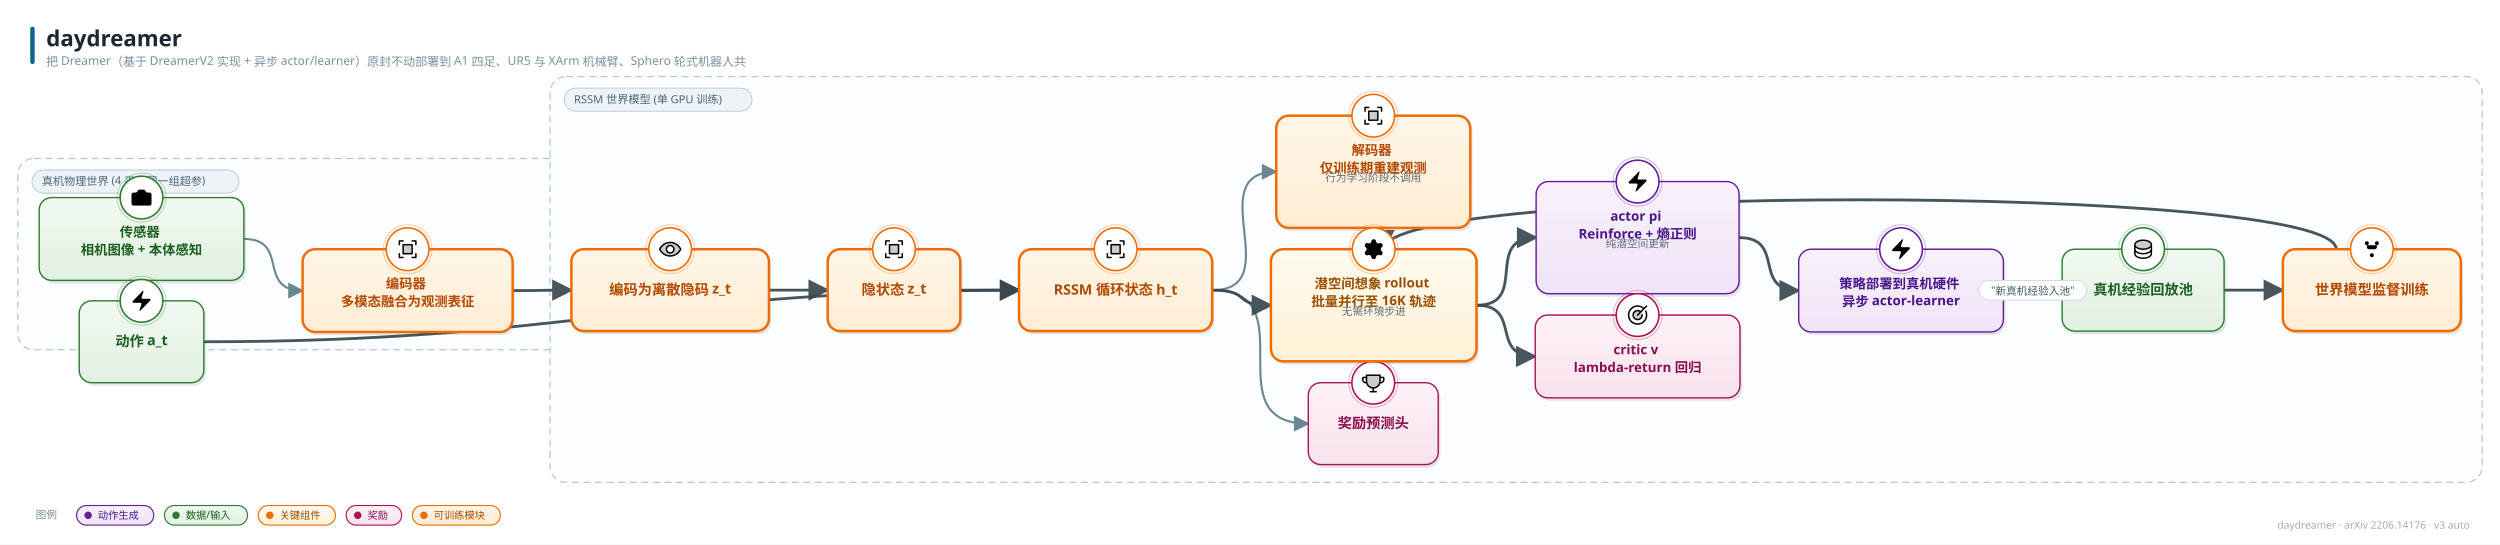
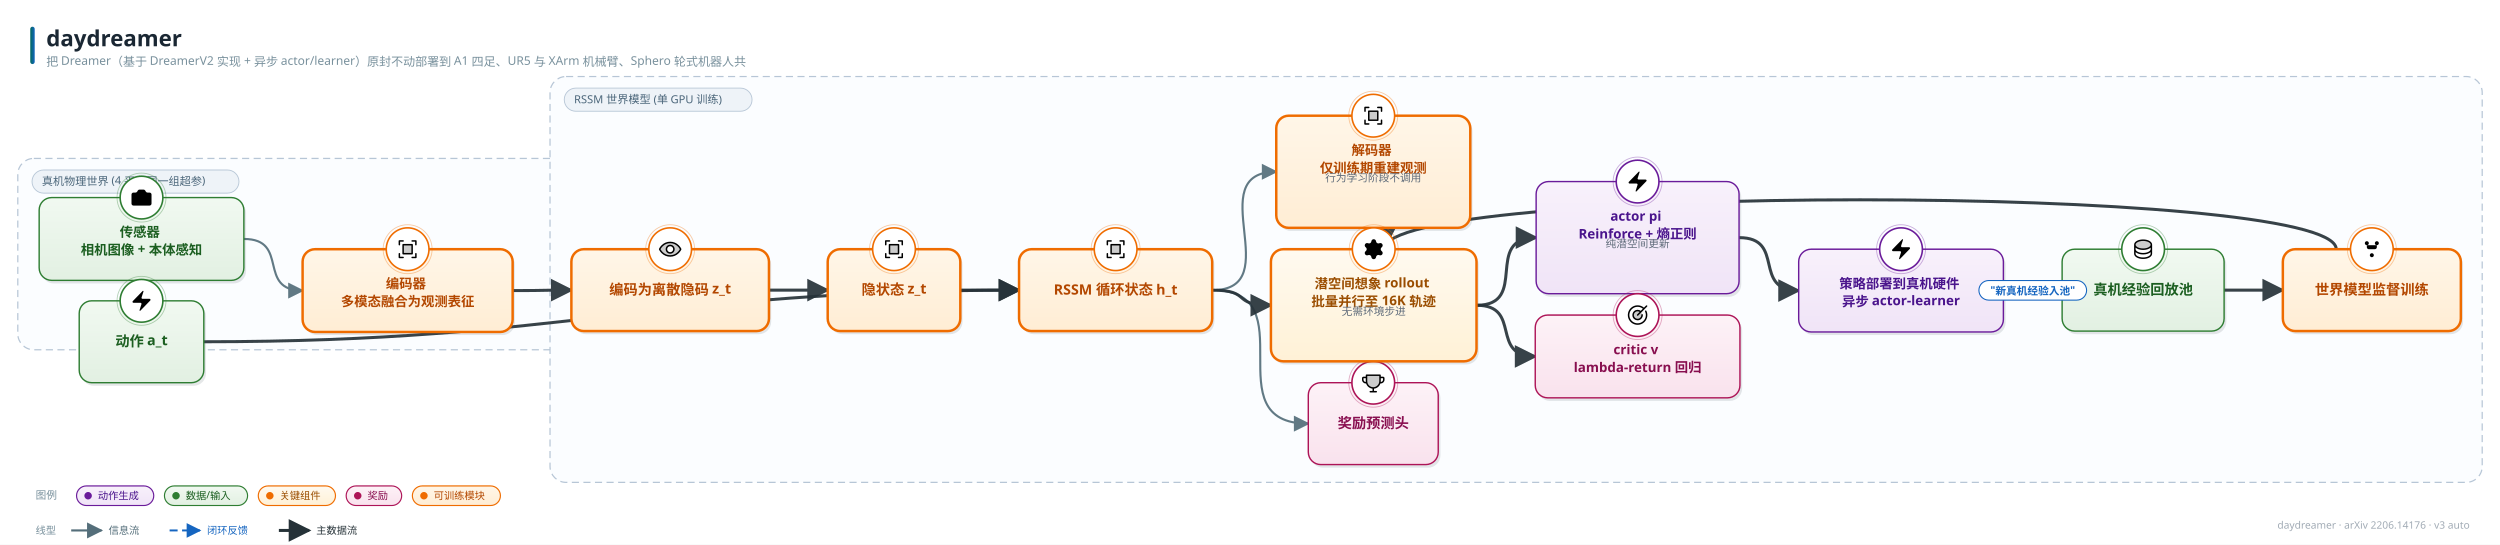
<svg xmlns="http://www.w3.org/2000/svg" width="2809" height="612" viewBox="0 0 2809 612" font-family="'PingFang SC','Hiragino Sans GB','Microsoft YaHei','Segoe UI',sans-serif">
  <style>text{font-family:'PingFang SC','Hiragino Sans GB','Microsoft YaHei','Segoe UI',sans-serif;} .lbl{font-weight:700;}</style>
  <defs>
    <linearGradient id="g-data" x1="0" y1="0" x2="0" y2="1">
      <stop offset="0" stop-color="#f1f9f1" />
      <stop offset="1" stop-color="#e2f0e2" />
    </linearGradient>
    <linearGradient id="g-frozen" x1="0" y1="0" x2="0" y2="1">
      <stop offset="0" stop-color="#f0f7fe" />
      <stop offset="1" stop-color="#dcecfb" />
    </linearGradient>
    <linearGradient id="g-train" x1="0" y1="0" x2="0" y2="1">
      <stop offset="0" stop-color="#fff6e8" />
      <stop offset="1" stop-color="#ffedd4" />
    </linearGradient>
    <linearGradient id="g-loss" x1="0" y1="0" x2="0" y2="1">
      <stop offset="0" stop-color="#fdf0f1" />
      <stop offset="1" stop-color="#f9e0e2" />
    </linearGradient>
    <linearGradient id="g-act" x1="0" y1="0" x2="0" y2="1">
      <stop offset="0" stop-color="#f8f1fb" />
      <stop offset="1" stop-color="#f0e4f7" />
    </linearGradient>
    <linearGradient id="g-loop" x1="0" y1="0" x2="0" y2="1">
      <stop offset="0" stop-color="#f2f5f7" />
      <stop offset="1" stop-color="#e6ebee" />
    </linearGradient>
    <linearGradient id="g-env" x1="0" y1="0" x2="0" y2="1">
      <stop offset="0" stop-color="#eef8f6" />
      <stop offset="1" stop-color="#dcf0ec" />
    </linearGradient>
    <linearGradient id="g-mem" x1="0" y1="0" x2="0" y2="1">
      <stop offset="0" stop-color="#fffef0" />
      <stop offset="1" stop-color="#fdf6d8" />
    </linearGradient>
    <linearGradient id="g-reward" x1="0" y1="0" x2="0" y2="1">
      <stop offset="0" stop-color="#fdf2f7" />
      <stop offset="1" stop-color="#f9e2ed" />
    </linearGradient>
    <linearGradient id="g-key" x1="0" y1="0" x2="0" y2="1">
      <stop offset="0" stop-color="#fffaf0" />
      <stop offset="1" stop-color="#fff1d6" />
    </linearGradient>
    <linearGradient id="g-title" x1="0" y1="0" x2="1" y2="0">
      <stop offset="0" stop-color="#00695c" />
      <stop offset="1" stop-color="#1565c0" />
    </linearGradient>
    <marker id="arr-main" viewBox="0 0 10 10" refX="9" refY="5" markerWidth="7.5" markerHeight="7.5" orient="auto-start-reverse">
-       <path d="M0 0 L10 5 L0 10 z" fill="#607d8b" />
+       <path d="M0 0 L10 5 L0 10 z" fill="#546e7a" />
    </marker>
    <marker id="arr-thick" viewBox="0 0 10 10" refX="9" refY="5" markerWidth="7.5" markerHeight="7.5" orient="auto-start-reverse">
-       <path d="M0 0 L10 5 L0 10 z" fill="#37474f" />
+       <path d="M0 0 L10 5 L0 10 z" fill="#263238" />
    </marker>
    <marker id="arr-thin" viewBox="0 0 10 10" refX="9" refY="5" markerWidth="7.5" markerHeight="7.5" orient="auto-start-reverse">
-       <path d="M0 0 L10 5 L0 10 z" fill="#90a4ae" />
+       <path d="M0 0 L10 5 L0 10 z" fill="#9fb0bb" />
    </marker>
    <marker id="arr-fb" viewBox="0 0 10 10" refX="9" refY="5" markerWidth="7.5" markerHeight="7.5" orient="auto-start-reverse">
      <path d="M0 0 L10 5 L0 10 z" fill="#1565c0" />
    </marker>
    <marker id="arr-loss" viewBox="0 0 10 10" refX="9" refY="5" markerWidth="7.5" markerHeight="7.5" orient="auto-start-reverse">
      <path d="M0 0 L10 5 L0 10 z" fill="#c62828" />
    </marker>
  </defs>
  <rect width="2809" height="612" fill="#ffffff" />
  <rect x="34" y="30" width="5" height="42" rx="2.5" fill="url(#g-title)" />
  <text x="52" y="52" font-size="25" font-weight="800" fill="#1a2733">daydreamer</text>
  <text x="52" y="74" font-size="13.5" fill="#78909c">把 Dreamer（基于 DreamerV2 实现 + 异步 actor/learner）原封不动部署到 A1 四足、UR5 与 XArm 机械臂、Sphero 轮式机器人共 </text>
  <text x="2775" y="594" font-size="11.5" fill="#a0aab4" text-anchor="end">daydreamer · arXiv 2206.14176 · v3 auto</text>
  <rect x="20" y="178" width="2503" height="215" rx="18" fill="#fbfdff" stroke="#b7c6d6" stroke-width="1.4" stroke-dasharray="8 5" />
  <rect x="36" y="191" width="232.5" height="26" rx="13" fill="#eef3f8" stroke="#b7c6d6" />
  <text x="47" y="208" font-size="12.5" fill="#4a6579">真机物理世界 (4 平台同一组超参)</text>
  <rect x="618" y="86" width="2171" height="456" rx="18" fill="#fbfdff" stroke="#b7c6d6" stroke-width="1.4" stroke-dasharray="8 5" />
  <rect x="634" y="99" width="211.0" height="26" rx="13" fill="#eef3f8" stroke="#b7c6d6" />
  <text x="645" y="116" font-size="12.5" fill="#4a6579">RSSM 世界模型 (单 GPU 训练)</text>
-   <path d="M 274.0 268.5 C 326.1 268.5, 287.9 326.5, 340.0 326.5" fill="none" stroke="#607d8b" stroke-width="2.4" marker-end="url(#arr-main)" opacity="0.92" />
-   <path d="M 2251.0 326.5 C 2297.0 326.5, 2271.0 326.0, 2317.0 326.0" fill="none" stroke="#1565c0" stroke-width="2.2" stroke-dasharray="7 5" marker-end="url(#arr-fb)" opacity="0.92" />
-   <path d="M 576.0 326.5 C 622.0 326.5, 596.0 326.0, 642.0 326.0" fill="none" stroke="#37474f" stroke-width="3.2" marker-end="url(#arr-thick)" opacity="0.92" />
-   <path d="M 864.0 326.0 C 910.0 326.0, 884.0 326.0, 930.0 326.0" fill="none" stroke="#37474f" stroke-width="3.2" marker-end="url(#arr-thick)" opacity="0.92" />
-   <path d="M 229.0 384.0 C 638.1 384.0, 735.9 326.0, 1145.0 326.0" fill="none" stroke="#37474f" stroke-width="3.2" marker-end="url(#arr-thick)" opacity="0.92" />
-   <path d="M 1079.0 326.0 C 1125.0 326.0, 1099.0 326.0, 1145.0 326.0" fill="none" stroke="#37474f" stroke-width="3.2" marker-end="url(#arr-thick)" opacity="0.92" />
-   <path d="M 1362.0 326.0 C 1448.1 326.0, 1347.9 193.0, 1434.0 193.0" fill="none" stroke="#607d8b" stroke-width="2.4" marker-end="url(#arr-main)" opacity="0.92" />
-   <path d="M 1362.0 326.0 C 1470.4 326.0, 1361.6 476.0, 1470.0 476.0" fill="none" stroke="#607d8b" stroke-width="2.4" marker-end="url(#arr-main)" opacity="0.92" />
-   <path d="M 2499.0 326.0 C 2545.0 326.0, 2519.0 326.0, 2565.0 326.0" fill="none" stroke="#37474f" stroke-width="3.2" marker-end="url(#arr-thick)" opacity="0.92" />
-   <path d="M 2625.0 280.0 C 2625.0 206.0, 1555.0 206.0, 1555.0 280.0" fill="none" stroke="#37474f" stroke-width="3.2" marker-end="url(#arr-thick)" opacity="0.92" />
-   <path d="M 1362.0 326.0 C 1408.0 326.0, 1382.0 343.0, 1428.0 343.0" fill="none" stroke="#37474f" stroke-width="3.2" marker-end="url(#arr-thick)" opacity="0.92" />
-   <path d="M 1659.0 343.0 C 1719.1 343.0, 1665.9 267.0, 1726.0 267.0" fill="none" stroke="#37474f" stroke-width="3.2" marker-end="url(#arr-thick)" opacity="0.92" />
-   <path d="M 1659.0 343.0 C 1710.9 343.0, 1673.1 400.5, 1725.0 400.5" fill="none" stroke="#37474f" stroke-width="3.2" marker-end="url(#arr-thick)" opacity="0.92" />
-   <path d="M 1954.0 267.0 C 2007.1 267.0, 1967.9 326.5, 2021.0 326.5" fill="none" stroke="#37474f" stroke-width="3.2" marker-end="url(#arr-thick)" opacity="0.92" />
+   <path d="M 274.0 268.5 C 326.1 268.5, 287.9 326.5, 340.0 326.5" fill="none" stroke="#546e7a" stroke-width="2.4" marker-end="url(#arr-main)" opacity="0.92" />
+   <path d="M 2251.0 326.5 C 2297.0 326.5, 2271.0 326.0, 2317.0 326.0" fill="none" stroke="#1565c0" stroke-width="2.2" stroke-dasharray="9 5" marker-end="url(#arr-fb)" opacity="0.92" />
+   <path d="M 576.0 326.5 C 622.0 326.5, 596.0 326.0, 642.0 326.0" fill="none" stroke="#263238" stroke-width="3.4" marker-end="url(#arr-thick)" opacity="0.92" />
+   <path d="M 864.0 326.0 C 910.0 326.0, 884.0 326.0, 930.0 326.0" fill="none" stroke="#263238" stroke-width="3.4" marker-end="url(#arr-thick)" opacity="0.92" />
+   <path d="M 229.0 384.0 C 638.1 384.0, 735.9 326.0, 1145.0 326.0" fill="none" stroke="#263238" stroke-width="3.4" marker-end="url(#arr-thick)" opacity="0.92" />
+   <path d="M 1079.0 326.0 C 1125.0 326.0, 1099.0 326.0, 1145.0 326.0" fill="none" stroke="#263238" stroke-width="3.4" marker-end="url(#arr-thick)" opacity="0.92" />
+   <path d="M 1362.0 326.0 C 1448.1 326.0, 1347.9 193.0, 1434.0 193.0" fill="none" stroke="#546e7a" stroke-width="2.4" marker-end="url(#arr-main)" opacity="0.92" />
+   <path d="M 1362.0 326.0 C 1470.4 326.0, 1361.6 476.0, 1470.0 476.0" fill="none" stroke="#546e7a" stroke-width="2.4" marker-end="url(#arr-main)" opacity="0.92" />
+   <path d="M 2499.0 326.0 C 2545.0 326.0, 2519.0 326.0, 2565.0 326.0" fill="none" stroke="#263238" stroke-width="3.4" marker-end="url(#arr-thick)" opacity="0.92" />
+   <path d="M 2625.0 280.0 C 2625.0 206.0, 1555.0 206.0, 1555.0 280.0" fill="none" stroke="#263238" stroke-width="3.4" marker-end="url(#arr-thick)" opacity="0.92" />
+   <path d="M 1362.0 326.0 C 1408.0 326.0, 1382.0 343.0, 1428.0 343.0" fill="none" stroke="#263238" stroke-width="3.4" marker-end="url(#arr-thick)" opacity="0.92" />
+   <path d="M 1659.0 343.0 C 1719.1 343.0, 1665.9 267.0, 1726.0 267.0" fill="none" stroke="#263238" stroke-width="3.4" marker-end="url(#arr-thick)" opacity="0.92" />
+   <path d="M 1659.0 343.0 C 1710.9 343.0, 1673.1 400.5, 1725.0 400.5" fill="none" stroke="#263238" stroke-width="3.4" marker-end="url(#arr-thick)" opacity="0.92" />
+   <path d="M 1954.0 267.0 C 2007.1 267.0, 1967.9 326.5, 2021.0 326.5" fill="none" stroke="#263238" stroke-width="3.4" marker-end="url(#arr-thick)" opacity="0.92" />
  <rect x="46.5" y="225.5" width="230" height="93" rx="14" fill="#37474f" opacity="0.13" />
  <rect x="44" y="222" width="230" height="93" rx="14" fill="url(#g-data)" stroke="#2e7d32" stroke-width="1.6" />
  <circle cx="159.0" cy="222" r="24" fill="#ffffff" stroke="#2e7d32" stroke-width="1.8" />
  <circle cx="159.0" cy="222" r="27.5" fill="none" stroke="#2e7d32" stroke-width="1" opacity="0.35" />
  <g transform="translate(145.5,208.5) scale(1.125)">
    <path d="M13.997 4a2 2 0 0 1 1.76 1.05l.486.9A2 2 0 0 0 18.003 7H20a2 2 0 0 1 2 2v9a2 2 0 0 1-2 2H4a2 2 0 0 1-2-2V9a2 2 0 0 1 2-2h1.997a2 2 0 0 0 1.759-1.048l.489-.904A2 2 0 0 1 10.004 4z" />
    <circle cx="12" cy="13" r="3" />
  </g>
  <text x="159.0" y="266" font-size="15" class="lbl" fill="#1b5e20" text-anchor="middle">
    <tspan x="159.0" dy="0">传感器</tspan>
    <tspan x="159.0" dy="20">相机图像 + 本体感知</tspan>
  </text>
  <rect x="342.5" y="283.5" width="236" height="93" rx="14" fill="#37474f" opacity="0.13" />
  <rect x="340" y="280" width="236" height="93" rx="14" fill="url(#g-train)" stroke="#ef6c00" stroke-width="2.8" />
  <circle cx="458.0" cy="280" r="24" fill="#ffffff" stroke="#ef6c00" stroke-width="1.8" />
  <circle cx="458.0" cy="280" r="27.5" fill="none" stroke="#ef6c00" stroke-width="1" opacity="0.35" />
  <g transform="translate(444.5,266.5) scale(0.1055)">
    <path d="M176,80v96H80V80Z" opacity="0.2" />
    <path d="M224,40V80a8,8,0,0,1-16,0V48H176a8,8,0,0,1,0-16h40A8,8,0,0,1,224,40ZM80,208H48V176a8,8,0,0,0-16,0v40a8,8,0,0,0,8,8H80a8,8,0,0,0,0-16Zm136-40a8,8,0,0,0-8,8v32H176a8,8,0,0,0,0,16h40a8,8,0,0,0,8-8V176A8,8,0,0,0,216,168ZM40,88a8,8,0,0,0,8-8V48H80a8,8,0,0,0,0-16H40a8,8,0,0,0-8,8V80A8,8,0,0,0,40,88ZM80,72h96a8,8,0,0,1,8,8v96a8,8,0,0,1-8,8H80a8,8,0,0,1-8-8V80A8,8,0,0,1,80,72Zm8,96h80V88H88Z" />
  </g>
  <text x="458.0" y="324" font-size="15" class="lbl" fill="#b34700" text-anchor="middle">
    <tspan x="458.0" dy="0">编码器</tspan>
    <tspan x="458.0" dy="20">多模态融合为观测表征</tspan>
  </text>
  <rect x="2023.5" y="283.5" width="230" height="93" rx="14" fill="#37474f" opacity="0.13" />
  <rect x="2021" y="280" width="230" height="93" rx="14" fill="url(#g-act)" stroke="#6a1b9a" stroke-width="1.6" />
  <circle cx="2136.0" cy="280" r="24" fill="#ffffff" stroke="#6a1b9a" stroke-width="1.8" />
  <circle cx="2136.0" cy="280" r="27.5" fill="none" stroke="#6a1b9a" stroke-width="1" opacity="0.35" />
  <g transform="translate(2122.5,266.5) scale(1.125)">
    <path d="M4 14a1 1 0 0 1-.78-1.63l9.9-10.2a.5.5 0 0 1 .86.46l-1.92 6.02A1 1 0 0 0 13 10h7a1 1 0 0 1 .78 1.63l-9.9 10.2a.5.5 0 0 1-.86-.46l1.92-6.02A1 1 0 0 0 11 14z" />
  </g>
  <text x="2136.0" y="324" font-size="15" class="lbl" fill="#4a148c" text-anchor="middle">
    <tspan x="2136.0" dy="0">策略部署到真机硬件</tspan>
    <tspan x="2136.0" dy="20">异步 actor-learner</tspan>
  </text>
  <rect x="2319.5" y="283.5" width="182" height="92" rx="14" fill="#37474f" opacity="0.13" />
  <rect x="2317" y="280" width="182" height="92" rx="14" fill="url(#g-data)" stroke="#2e7d32" stroke-width="1.6" />
  <circle cx="2408.0" cy="280" r="24" fill="#ffffff" stroke="#2e7d32" stroke-width="1.8" />
  <circle cx="2408.0" cy="280" r="27.5" fill="none" stroke="#2e7d32" stroke-width="1" opacity="0.35" />
  <g transform="translate(2394.5,266.5) scale(0.1055)">
    <path d="M216,80c0,26.51-39.4,48-88,48S40,106.51,40,80s39.4-48,88-48S216,53.49,216,80Z" opacity="0.2" />
    <path d="M128,24C74.17,24,32,48.6,32,80v96c0,31.4,42.17,56,96,56s96-24.6,96-56V80C224,48.6,181.83,24,128,24Zm80,104c0,9.62-7.88,19.43-21.61,26.92C170.93,163.35,150.19,168,128,168s-42.93-4.65-58.39-13.08C55.88,147.43,48,137.62,48,128V111.36c17.06,15,46.23,24.64,80,24.64s62.94-9.68,80-24.64ZM69.61,53.08C85.07,44.65,105.81,40,128,40s42.93,4.65,58.39,13.08C200.12,60.57,208,70.38,208,80s-7.88,19.43-21.61,26.92C170.93,115.35,150.19,120,128,120s-42.93-4.65-58.39-13.08C55.88,99.43,48,89.62,48,80S55.88,60.57,69.61,53.08ZM186.39,202.92C170.93,211.35,150.19,216,128,216s-42.93-4.65-58.39-13.08C55.88,195.43,48,185.62,48,176V159.36c17.06,15,46.23,24.64,80,24.64s62.94-9.68,80-24.64V176C208,185.62,200.12,195.43,186.39,202.92Z" />
  </g>
  <text x="2408.0" y="331" font-size="16" class="lbl" fill="#1b5e20" text-anchor="middle">真机经验回放池</text>
  <rect x="644.5" y="283.5" width="222" height="92" rx="14" fill="#37474f" opacity="0.13" />
  <rect x="642" y="280" width="222" height="92" rx="14" fill="url(#g-train)" stroke="#ef6c00" stroke-width="2.8" />
  <circle cx="753.0" cy="280" r="24" fill="#ffffff" stroke="#ef6c00" stroke-width="1.8" />
  <circle cx="753.0" cy="280" r="27.5" fill="none" stroke="#ef6c00" stroke-width="1" opacity="0.35" />
  <g transform="translate(739.5,266.5) scale(0.1055)">
    <path d="M128,56C48,56,16,128,16,128s32,72,112,72,112-72,112-72S208,56,128,56Zm0,112a40,40,0,1,1,40-40A40,40,0,0,1,128,168Z" opacity="0.2" />
    <path d="M247.31,124.76c-.35-.79-8.82-19.58-27.65-38.41C194.57,61.26,162.88,48,128,48S61.43,61.26,36.34,86.35C17.51,105.18,9,124,8.69,124.76a8,8,0,0,0,0,6.5c.35.79,8.82,19.57,27.65,38.4C61.43,194.74,93.12,208,128,208s66.57-13.26,91.66-38.34c18.83-18.83,27.3-37.61,27.65-38.4A8,8,0,0,0,247.31,124.76ZM128,192c-30.78,0-57.67-11.19-79.93-33.25A133.47,133.47,0,0,1,25,128,133.33,133.33,0,0,1,48.07,97.25C70.33,75.19,97.22,64,128,64s57.67,11.19,79.93,33.25A133.46,133.46,0,0,1,231.05,128C223.84,141.46,192.43,192,128,192Zm0-112a48,48,0,1,0,48,48A48.05,48.05,0,0,0,128,80Zm0,80a32,32,0,1,1,32-32A32,32,0,0,1,128,160Z" />
  </g>
  <text x="753.0" y="331" font-size="16" class="lbl" fill="#b34700" text-anchor="middle">编码为离散隐码 z_t</text>
  <rect x="1147.5" y="283.5" width="217" height="92" rx="14" fill="#37474f" opacity="0.13" />
  <rect x="1145" y="280" width="217" height="92" rx="14" fill="url(#g-train)" stroke="#ef6c00" stroke-width="2.8" />
  <circle cx="1253.5" cy="280" r="24" fill="#ffffff" stroke="#ef6c00" stroke-width="1.8" />
  <circle cx="1253.5" cy="280" r="27.5" fill="none" stroke="#ef6c00" stroke-width="1" opacity="0.35" />
  <g transform="translate(1240.0,266.5) scale(0.1055)">
    <path d="M176,80v96H80V80Z" opacity="0.2" />
    <path d="M224,40V80a8,8,0,0,1-16,0V48H176a8,8,0,0,1,0-16h40A8,8,0,0,1,224,40ZM80,208H48V176a8,8,0,0,0-16,0v40a8,8,0,0,0,8,8H80a8,8,0,0,0,0-16Zm136-40a8,8,0,0,0-8,8v32H176a8,8,0,0,0,0,16h40a8,8,0,0,0,8-8V176A8,8,0,0,0,216,168ZM40,88a8,8,0,0,0,8-8V48H80a8,8,0,0,0,0-16H40a8,8,0,0,0-8,8V80A8,8,0,0,0,40,88ZM80,72h96a8,8,0,0,1,8,8v96a8,8,0,0,1-8,8H80a8,8,0,0,1-8-8V80A8,8,0,0,1,80,72Zm8,96h80V88H88Z" />
  </g>
  <text x="1253.5" y="331" font-size="16" class="lbl" fill="#b34700" text-anchor="middle">RSSM 循环状态 h_t</text>
  <rect x="1436.5" y="133.5" width="218" height="126" rx="14" fill="#37474f" opacity="0.13" />
  <rect x="1434" y="130" width="218" height="126" rx="14" fill="url(#g-train)" stroke="#ef6c00" stroke-width="2.8" />
  <circle cx="1543.0" cy="130" r="24" fill="#ffffff" stroke="#ef6c00" stroke-width="1.8" />
  <circle cx="1543.0" cy="130" r="27.5" fill="none" stroke="#ef6c00" stroke-width="1" opacity="0.35" />
  <g transform="translate(1529.5,116.5) scale(0.1055)">
    <path d="M176,80v96H80V80Z" opacity="0.2" />
    <path d="M224,40V80a8,8,0,0,1-16,0V48H176a8,8,0,0,1,0-16h40A8,8,0,0,1,224,40ZM80,208H48V176a8,8,0,0,0-16,0v40a8,8,0,0,0,8,8H80a8,8,0,0,0,0-16Zm136-40a8,8,0,0,0-8,8v32H176a8,8,0,0,0,0,16h40a8,8,0,0,0,8-8V176A8,8,0,0,0,216,168ZM40,88a8,8,0,0,0,8-8V48H80a8,8,0,0,0,0-16H40a8,8,0,0,0-8,8V80A8,8,0,0,0,40,88ZM80,72h96a8,8,0,0,1,8,8v96a8,8,0,0,1-8,8H80a8,8,0,0,1-8-8V80A8,8,0,0,1,80,72Zm8,96h80V88H88Z" />
  </g>
  <text x="1543.0" y="174" font-size="15" class="lbl" fill="#b34700" text-anchor="middle">
    <tspan x="1543.0" dy="0">解码器</tspan>
    <tspan x="1543.0" dy="20">仅训练期重建观测</tspan>
  </text>
  <text x="1543.0" y="204" font-size="12" fill="#5f6b7a" text-anchor="middle">行为学习阶段不调用</text>
  <rect x="1472.5" y="433.5" width="146" height="92" rx="14" fill="#37474f" opacity="0.13" />
  <rect x="1470" y="430" width="146" height="92" rx="14" fill="url(#g-reward)" stroke="#ad1457" stroke-width="1.6" />
  <circle cx="1543.0" cy="430" r="24" fill="#ffffff" stroke="#ad1457" stroke-width="1.8" />
  <circle cx="1543.0" cy="430" r="27.5" fill="none" stroke="#ad1457" stroke-width="1" opacity="0.35" />
  <g transform="translate(1529.5,416.5) scale(0.1055)">
    <path d="M200,48v63.1c0,39.7-31.75,72.6-71.45,72.9A72,72,0,0,1,56,112V48Z" opacity="0.2" />
    <path d="M232,64H208V48a8,8,0,0,0-8-8H56a8,8,0,0,0-8,8V64H24A16,16,0,0,0,8,80V96a40,40,0,0,0,40,40h3.65A80.13,80.13,0,0,0,120,191.61V216H96a8,8,0,0,0,0,16h64a8,8,0,0,0,0-16H136V191.58c31.94-3.23,58.44-25.64,68.08-55.58H208a40,40,0,0,0,40-40V80A16,16,0,0,0,232,64ZM48,120A24,24,0,0,1,24,96V80H48v32q0,4,.39,8Zm144-8.9c0,35.52-29,64.64-64,64.9a64,64,0,0,1-64-64V56H192ZM232,96a24,24,0,0,1-24,24h-.5a81.81,81.81,0,0,0,.5-8.9V80h24Z" />
  </g>
  <text x="1543.0" y="481" font-size="16" class="lbl" fill="#880e4f" text-anchor="middle">奖励预测头</text>
  <rect x="2567.5" y="283.5" width="200" height="92" rx="14" fill="#37474f" opacity="0.13" />
  <rect x="2565" y="280" width="200" height="92" rx="14" fill="url(#g-train)" stroke="#ef6c00" stroke-width="2.8" />
  <circle cx="2665.0" cy="280" r="24" fill="#ffffff" stroke="#ef6c00" stroke-width="1.8" />
  <circle cx="2665.0" cy="280" r="27.5" fill="none" stroke="#ef6c00" stroke-width="1" opacity="0.35" />
  <g transform="translate(2651.5,266.5) scale(1.125)">
    <path stroke="none" d="M0 0h24v24H0z" fill="none" />
    <path d="M10 18a2 2 0 1 0 4 0a2 2 0 1 0 -4 0" />
    <path d="M5 6a2 2 0 1 0 4 0a2 2 0 1 0 -4 0" />
    <path d="M15 6a2 2 0 1 0 4 0a2 2 0 1 0 -4 0" />
    <path d="M7 8v2a2 2 0 0 0 2 2h6a2 2 0 0 0 2 -2v-2" />
    <path d="M12 12l0 4" />
  </g>
  <text x="2665.0" y="331" font-size="16" class="lbl" fill="#b34700" text-anchor="middle">世界模型监督训练</text>
  <rect x="932.5" y="283.5" width="149" height="92" rx="14" fill="#37474f" opacity="0.13" />
  <rect x="930" y="280" width="149" height="92" rx="14" fill="url(#g-train)" stroke="#ef6c00" stroke-width="2.8" />
  <circle cx="1004.5" cy="280" r="24" fill="#ffffff" stroke="#ef6c00" stroke-width="1.8" />
  <circle cx="1004.5" cy="280" r="27.5" fill="none" stroke="#ef6c00" stroke-width="1" opacity="0.35" />
  <g transform="translate(991.0,266.5) scale(0.1055)">
    <path d="M176,80v96H80V80Z" opacity="0.2" />
    <path d="M224,40V80a8,8,0,0,1-16,0V48H176a8,8,0,0,1,0-16h40A8,8,0,0,1,224,40ZM80,208H48V176a8,8,0,0,0-16,0v40a8,8,0,0,0,8,8H80a8,8,0,0,0,0-16Zm136-40a8,8,0,0,0-8,8v32H176a8,8,0,0,0,0,16h40a8,8,0,0,0,8-8V176A8,8,0,0,0,216,168ZM40,88a8,8,0,0,0,8-8V48H80a8,8,0,0,0,0-16H40a8,8,0,0,0-8,8V80A8,8,0,0,0,40,88ZM80,72h96a8,8,0,0,1,8,8v96a8,8,0,0,1-8,8H80a8,8,0,0,1-8-8V80A8,8,0,0,1,80,72Zm8,96h80V88H88Z" />
  </g>
  <text x="1004.5" y="331" font-size="16" class="lbl" fill="#b34700" text-anchor="middle">隐状态 z_t</text>
  <rect x="91.5" y="341.5" width="140" height="92" rx="14" fill="#37474f" opacity="0.13" />
  <rect x="89" y="338" width="140" height="92" rx="14" fill="url(#g-data)" stroke="#2e7d32" stroke-width="1.6" />
  <circle cx="159.0" cy="338" r="24" fill="#ffffff" stroke="#2e7d32" stroke-width="1.8" />
  <circle cx="159.0" cy="338" r="27.5" fill="none" stroke="#2e7d32" stroke-width="1" opacity="0.35" />
  <g transform="translate(145.5,324.5) scale(1.125)">
    <path d="M4 14a1 1 0 0 1-.78-1.63l9.9-10.2a.5.5 0 0 1 .86.46l-1.92 6.02A1 1 0 0 0 13 10h7a1 1 0 0 1 .78 1.63l-9.9 10.2a.5.5 0 0 1-.86-.46l1.92-6.02A1 1 0 0 0 11 14z" />
  </g>
  <text x="159.0" y="389" font-size="16" class="lbl" fill="#1b5e20" text-anchor="middle">动作 a_t</text>
  <rect x="1430.5" y="283.5" width="231" height="126" rx="14" fill="#37474f" opacity="0.13" />
  <rect x="1428" y="280" width="231" height="126" rx="14" fill="url(#g-key)" stroke="#ef6c00" stroke-width="2.8" />
  <circle cx="1543.5" cy="280" r="24" fill="#ffffff" stroke="#ef6c00" stroke-width="1.8" />
  <circle cx="1543.5" cy="280" r="27.5" fill="none" stroke="#ef6c00" stroke-width="1" opacity="0.35" />
  <g transform="translate(1530.0,266.5) scale(1.125)">
    <path d="M9.671 4.136a2.34 2.34 0 0 1 4.659 0 2.34 2.34 0 0 0 3.319 1.915 2.34 2.34 0 0 1 2.33 4.033 2.34 2.34 0 0 0 0 3.831 2.34 2.34 0 0 1-2.33 4.033 2.34 2.34 0 0 0-3.319 1.915 2.34 2.34 0 0 1-4.659 0 2.34 2.34 0 0 0-3.32-1.915 2.34 2.34 0 0 1-2.33-4.033 2.34 2.34 0 0 0 0-3.831A2.34 2.34 0 0 1 6.35 6.051a2.34 2.34 0 0 0 3.319-1.915" />
    <circle cx="12" cy="12" r="3" />
  </g>
  <text x="1543.5" y="324" font-size="15" class="lbl" fill="#9a4d00" text-anchor="middle">
    <tspan x="1543.5" dy="0">潜空间想象 rollout</tspan>
    <tspan x="1543.5" dy="20">批量并行至 16K 轨迹</tspan>
  </text>
  <text x="1543.5" y="354" font-size="12" fill="#5f6b7a" text-anchor="middle">无需环境步进</text>
  <rect x="1728.5" y="207.5" width="228" height="126" rx="14" fill="#37474f" opacity="0.13" />
  <rect x="1726" y="204" width="228" height="126" rx="14" fill="url(#g-act)" stroke="#6a1b9a" stroke-width="1.6" />
  <circle cx="1840.0" cy="204" r="24" fill="#ffffff" stroke="#6a1b9a" stroke-width="1.8" />
  <circle cx="1840.0" cy="204" r="27.5" fill="none" stroke="#6a1b9a" stroke-width="1" opacity="0.35" />
  <g transform="translate(1826.5,190.5) scale(1.125)">
    <path d="M4 14a1 1 0 0 1-.78-1.63l9.9-10.2a.5.5 0 0 1 .86.46l-1.92 6.02A1 1 0 0 0 13 10h7a1 1 0 0 1 .78 1.63l-9.9 10.2a.5.5 0 0 1-.86-.46l1.92-6.02A1 1 0 0 0 11 14z" />
  </g>
  <text x="1840.0" y="248" font-size="15" class="lbl" fill="#4a148c" text-anchor="middle">
    <tspan x="1840.0" dy="0">actor pi</tspan>
    <tspan x="1840.0" dy="20">Reinforce + 熵正则</tspan>
  </text>
  <text x="1840.0" y="278" font-size="12" fill="#5f6b7a" text-anchor="middle">纯潜空间更新</text>
  <rect x="1727.5" y="357.5" width="230" height="93" rx="14" fill="#37474f" opacity="0.13" />
  <rect x="1725" y="354" width="230" height="93" rx="14" fill="url(#g-reward)" stroke="#ad1457" stroke-width="1.6" />
  <circle cx="1840.0" cy="354" r="24" fill="#ffffff" stroke="#ad1457" stroke-width="1.8" />
  <circle cx="1840.0" cy="354" r="27.5" fill="none" stroke="#ad1457" stroke-width="1" opacity="0.35" />
  <g transform="translate(1826.5,340.5) scale(0.1055)">
    <path d="M176,128a48,48,0,1,1-48-48A48,48,0,0,1,176,128Z" opacity="0.2" />
    <path d="M221.87,83.16A104.1,104.1,0,1,1,195.67,49l22.67-22.68a8,8,0,0,1,11.32,11.32l-96,96a8,8,0,0,1-11.32-11.32l27.72-27.72a40,40,0,1,0,17.87,31.09,8,8,0,1,1,16-.9,56,56,0,1,1-22.38-41.65L184.3,60.39a87.88,87.88,0,1,0,23.13,29.67,8,8,0,0,1,14.44-6.9Z" />
  </g>
  <text x="1840.0" y="398" font-size="15" class="lbl" fill="#880e4f" text-anchor="middle">
    <tspan x="1840.0" dy="0">critic v</tspan>
    <tspan x="1840.0" dy="20">lambda-return 回归</tspan>
  </text>
  <g transform="translate(2284.0,326.2)">
-     <rect x="-60.5" y="-11" width="121.0" height="22" rx="11" fill="#ffffff" stroke="#cfd8dc" />
-     <text y="4" font-size="12" fill="#455a64" text-anchor="middle">"新真机经验入池"</text>
-   </g>
-   <text x="40" y="582.5" font-size="12" fill="#78909c">图例</text>
-   <g>
-     <rect x="86" y="568" width="86.76" height="22" rx="11" fill="url(#g-act)" stroke="#6a1b9a" stroke-width="1.3" />
-     <circle cx="99" cy="579" r="4.2" fill="#6a1b9a" />
-     <text x="110" y="583" font-size="11.5" fill="#4a148c">动作生成</text>
-   </g>
-   <g>
-     <rect x="184.76" y="568" width="93.43" height="22" rx="11" fill="url(#g-data)" stroke="#2e7d32" stroke-width="1.3" />
-     <circle cx="197.76" cy="579" r="4.2" fill="#2e7d32" />
-     <text x="208.76" y="583" font-size="11.5" fill="#1b5e20">数据/输入</text>
-   </g>
-   <g>
-     <rect x="290.19" y="568" width="86.76" height="22" rx="11" fill="url(#g-key)" stroke="#ef6c00" stroke-width="1.3" />
-     <circle cx="303.19" cy="579" r="4.2" fill="#ef6c00" />
-     <text x="314.19" y="583" font-size="11.5" fill="#9a4d00">关键组件</text>
-   </g>
-   <g>
-     <rect x="388.95" y="568" width="62.38" height="22" rx="11" fill="url(#g-reward)" stroke="#ad1457" stroke-width="1.3" />
-     <circle cx="401.95" cy="579" r="4.2" fill="#ad1457" />
-     <text x="412.95" y="583" font-size="11.5" fill="#880e4f">奖励</text>
-   </g>
-   <g>
-     <rect x="463.33" y="568" width="98.95" height="22" rx="11" fill="url(#g-train)" stroke="#ef6c00" stroke-width="1.3" />
-     <circle cx="476.33" cy="579" r="4.2" fill="#ef6c00" />
-     <text x="487.33" y="583" font-size="11.5" fill="#b34700">可训练模块</text>
+     <rect x="-60.5" y="-11" width="121.0" height="22" rx="11" fill="#ffffff" stroke="#1565c0" stroke-width="1.2" />
+     <text y="4" font-size="12" fill="#1565c0" font-weight="600" text-anchor="middle">"新真机经验入池"</text>
+   </g>
+   <text x="40" y="560.5" font-size="12" fill="#78909c">图例</text>
+   <g>
+     <rect x="86" y="546" width="86.76" height="22" rx="11" fill="url(#g-act)" stroke="#6a1b9a" stroke-width="1.3" />
+     <circle cx="99" cy="557" r="4.2" fill="#6a1b9a" />
+     <text x="110" y="561" font-size="11.5" fill="#4a148c">动作生成</text>
+   </g>
+   <g>
+     <rect x="184.76" y="546" width="93.43" height="22" rx="11" fill="url(#g-data)" stroke="#2e7d32" stroke-width="1.3" />
+     <circle cx="197.76" cy="557" r="4.2" fill="#2e7d32" />
+     <text x="208.76" y="561" font-size="11.5" fill="#1b5e20">数据/输入</text>
+   </g>
+   <g>
+     <rect x="290.19" y="546" width="86.76" height="22" rx="11" fill="url(#g-key)" stroke="#ef6c00" stroke-width="1.3" />
+     <circle cx="303.19" cy="557" r="4.2" fill="#ef6c00" />
+     <text x="314.19" y="561" font-size="11.5" fill="#9a4d00">关键组件</text>
+   </g>
+   <g>
+     <rect x="388.95" y="546" width="62.38" height="22" rx="11" fill="url(#g-reward)" stroke="#ad1457" stroke-width="1.3" />
+     <circle cx="401.95" cy="557" r="4.2" fill="#ad1457" />
+     <text x="412.95" y="561" font-size="11.5" fill="#880e4f">奖励</text>
+   </g>
+   <g>
+     <rect x="463.33" y="546" width="98.95" height="22" rx="11" fill="url(#g-train)" stroke="#ef6c00" stroke-width="1.3" />
+     <circle cx="476.33" cy="557" r="4.2" fill="#ef6c00" />
+     <text x="487.33" y="561" font-size="11.5" fill="#b34700">可训练模块</text>
+   </g>
+   <text x="40" y="600" font-size="11.5" fill="#78909c">线型</text>
+   <g>
+     <path d="M 80 596 h 34" stroke="#546e7a" stroke-width="2.4" marker-end="url(#arr-main)" />
+     <text x="122" y="600" font-size="11.5" fill="#546e7a">信息流</text>
+   </g>
+   <g>
+     <path d="M 190.57 596 h 34" stroke="#1565c0" stroke-width="2.2" stroke-dasharray="9 5" marker-end="url(#arr-fb)" />
+     <text x="232.57" y="600" font-size="11.5" fill="#1565c0">闭环反馈</text>
+   </g>
+   <g>
+     <path d="M 313.33 596 h 34" stroke="#263238" stroke-width="3.4" marker-end="url(#arr-thick)" />
+     <text x="355.33" y="600" font-size="11.5" fill="#263238">主数据流</text>
  </g>
</svg>
